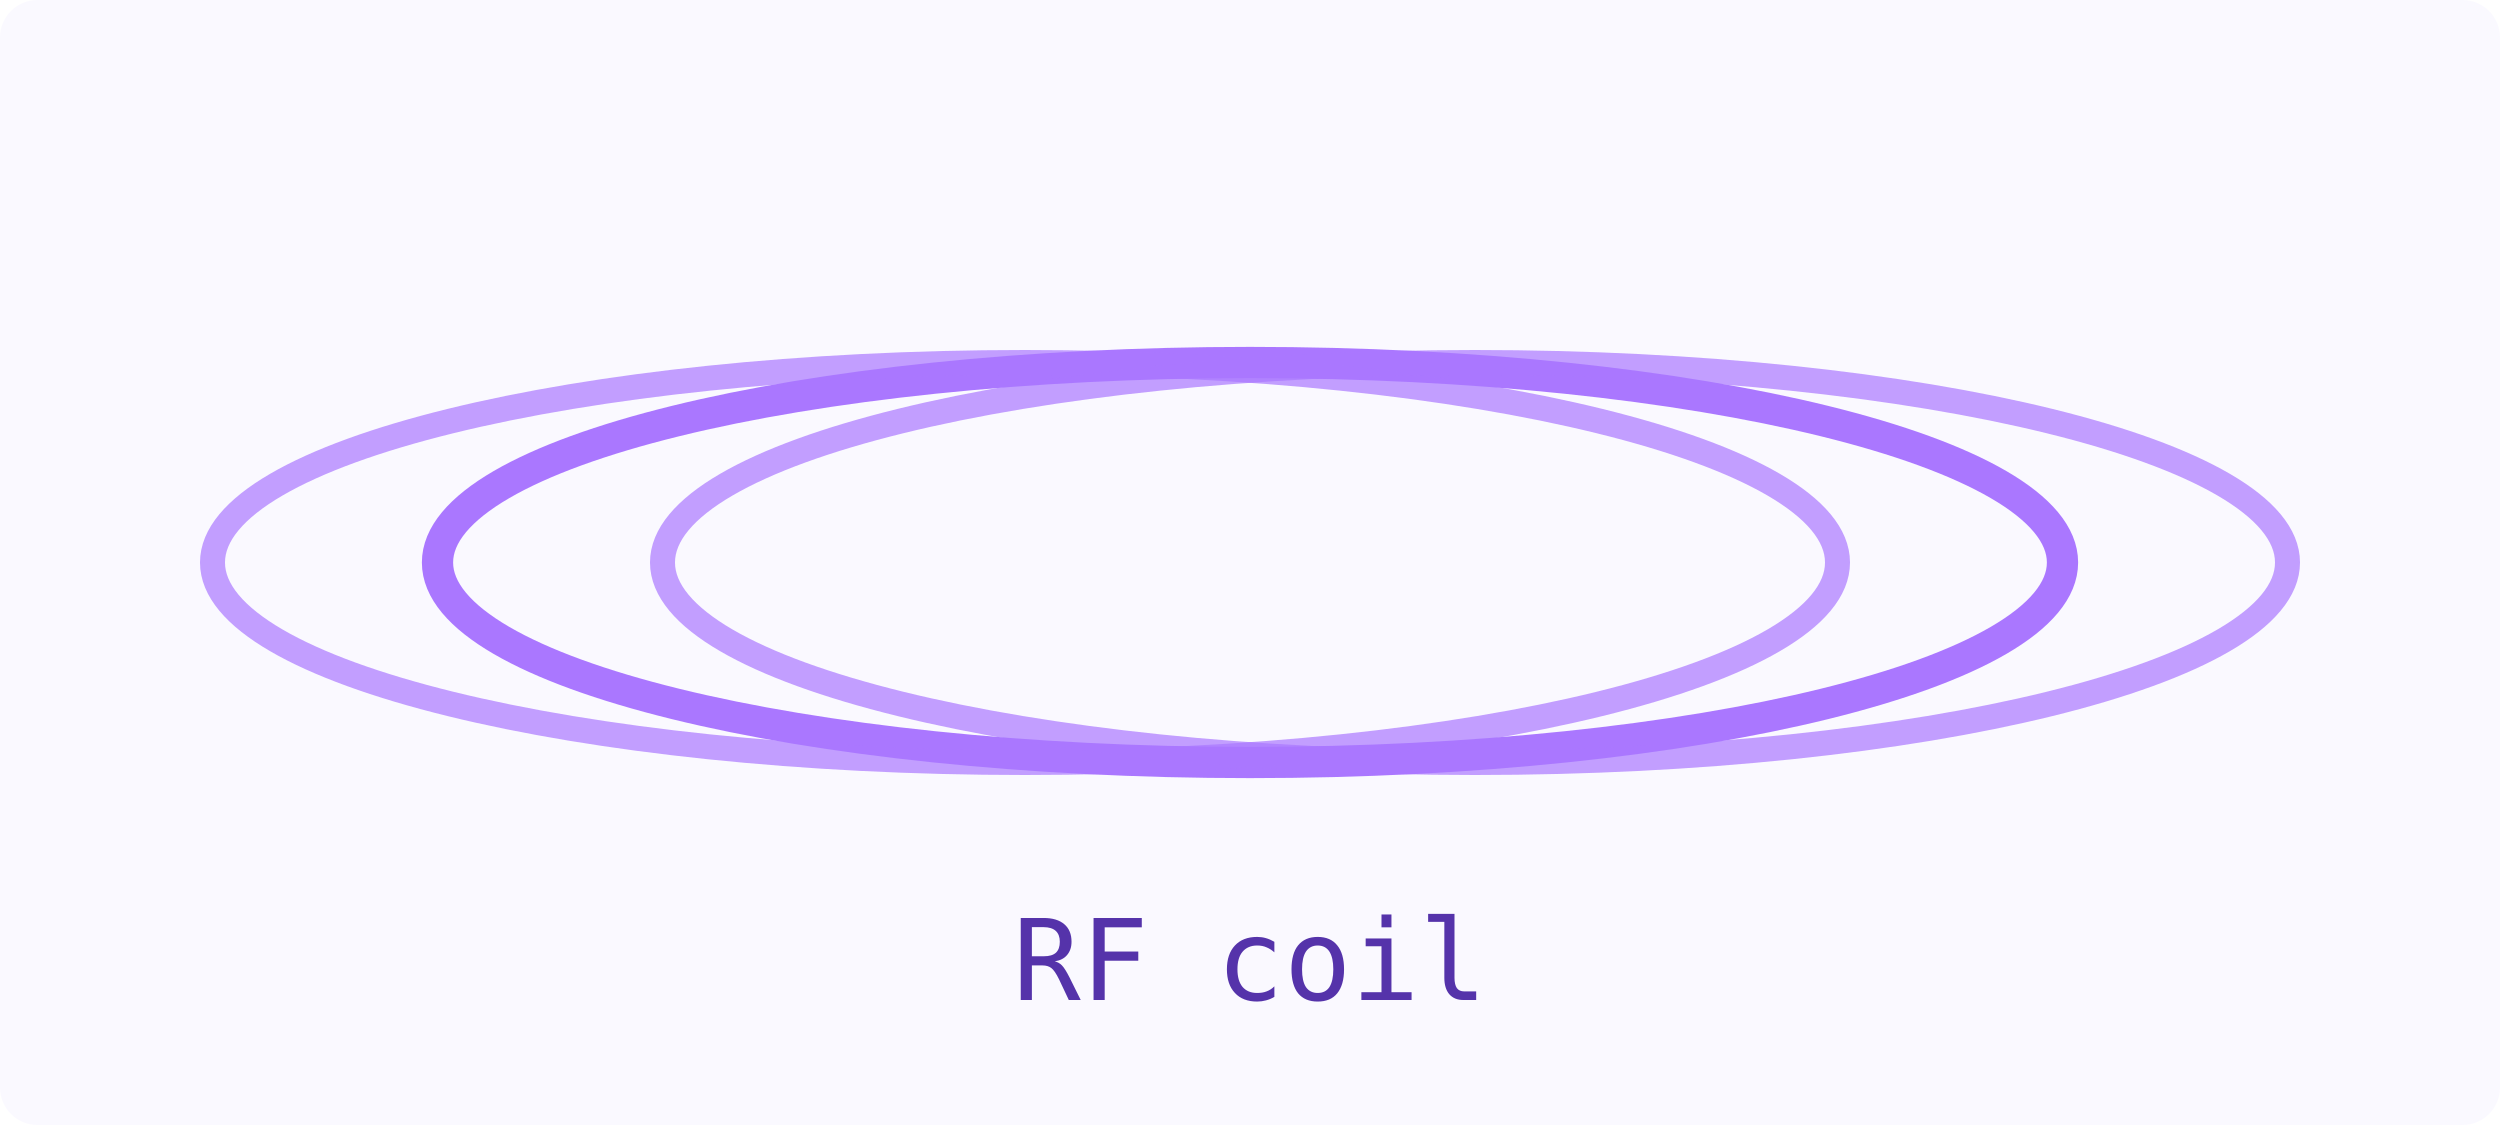
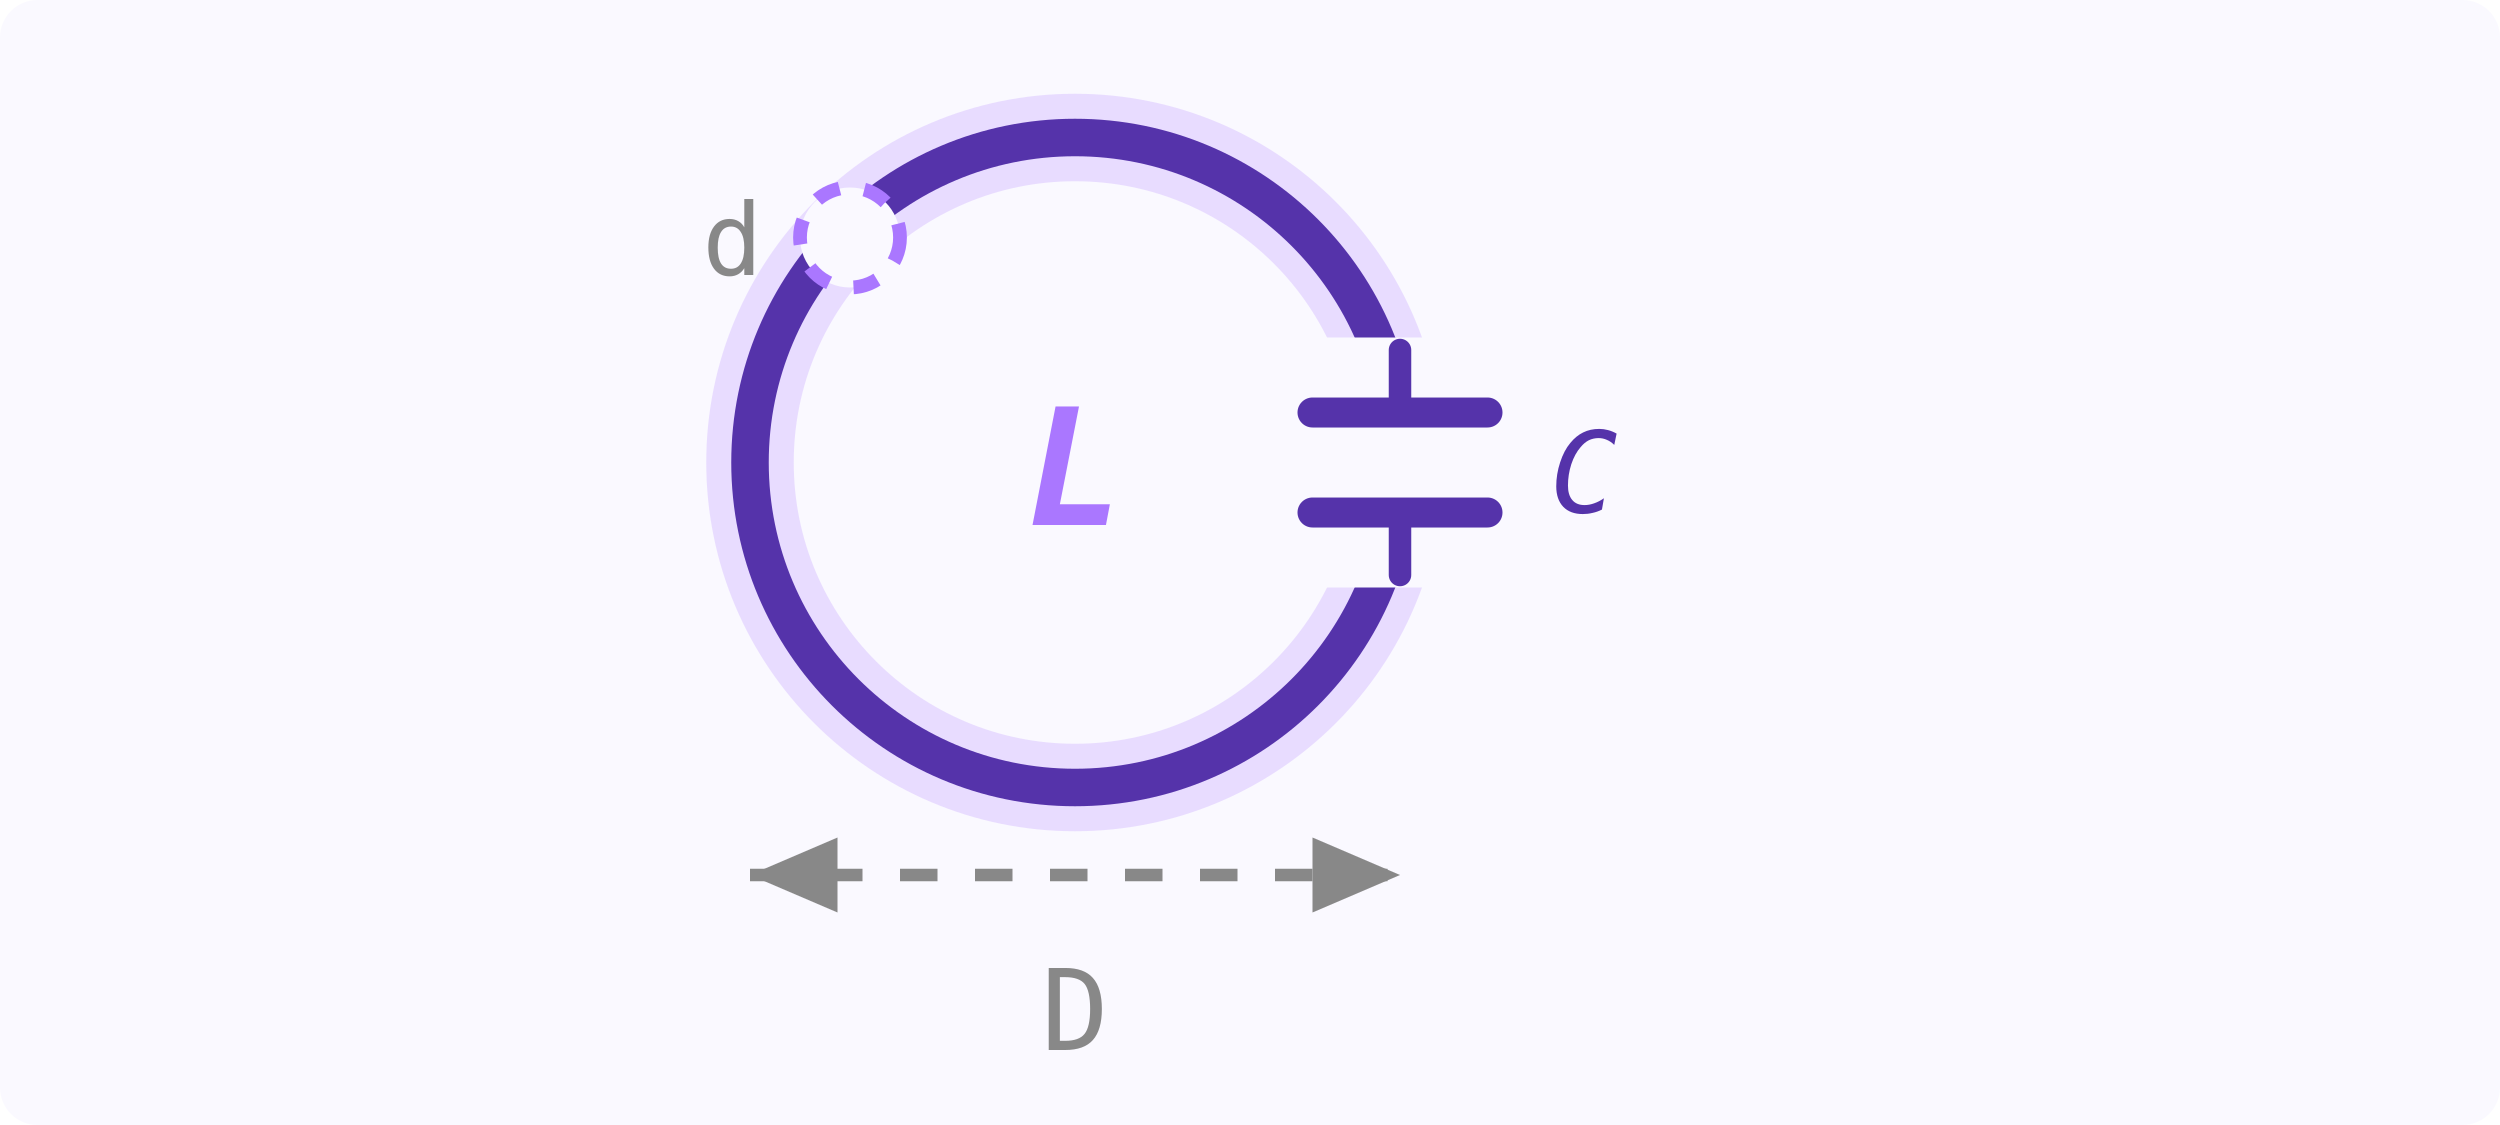
<svg xmlns="http://www.w3.org/2000/svg" width="200" height="90" viewBox="0 0 200 90">
  <rect width="200" height="90" fill="#faf9ff" rx="3" />
-   <ellipse cx="100" cy="45" rx="65" ry="16" fill="none" stroke="#AA77FF" stroke-width="2.5" />
-   <ellipse cx="100" cy="45" rx="65" ry="16" fill="none" stroke="#AA77FF" stroke-width="2" transform="translate(-18,0)" opacity="0.7" />
-   <ellipse cx="100" cy="45" rx="65" ry="16" fill="none" stroke="#AA77FF" stroke-width="2" transform="translate(18,0)" opacity="0.7" />
-   <text x="100" y="80" text-anchor="middle" font-family="monospace" font-size="9" fill="#5533aa">RF coil</text>
+   <circle cx="86" cy="37" r="26" fill="none" stroke="#AA77FF" stroke-width="7" opacity="0.22" />
+   <circle cx="86" cy="37" r="26" fill="none" stroke="#5533aa" stroke-width="3" stroke-linecap="round" />
+   <rect x="106" y="27" width="15" height="20" fill="#faf9ff" />
+   <line x1="112" y1="28" x2="112" y2="33" stroke="#5533aa" stroke-width="1.8" stroke-linecap="round" />
+   <line x1="112" y1="41" x2="112" y2="46" stroke="#5533aa" stroke-width="1.8" stroke-linecap="round" />
+   <line x1="105" y1="33" x2="119" y2="33" stroke="#5533aa" stroke-width="2.4" stroke-linecap="round" />
+   <line x1="105" y1="41" x2="119" y2="41" stroke="#5533aa" stroke-width="2.4" stroke-linecap="round" />
+   <text x="124" y="41" font-family="monospace" font-size="9" fill="#5533aa" font-style="italic">C</text>
+   <text x="86" y="42" text-anchor="middle" font-family="monospace" font-size="13" fill="#AA77FF" font-weight="bold" font-style="italic">L</text>
+   <circle cx="68" cy="19" r="4" fill="#faf9ff" stroke="#AA77FF" stroke-width="1.1" stroke-dasharray="2,2" />
+   <text x="61" y="22" text-anchor="end" font-family="monospace" font-size="8" fill="#888">d</text>
+   <line x1="60" y1="70" x2="112" y2="70" stroke="#888" stroke-width="1" stroke-dasharray="3,3" />
+   <polygon points="60,70 67,67 67,73" fill="#888" />
+   <polygon points="112,70 105,67 105,73" fill="#888" />
+   <text x="86" y="84" text-anchor="middle" font-family="monospace" font-size="9" fill="#888">D</text>
</svg>
